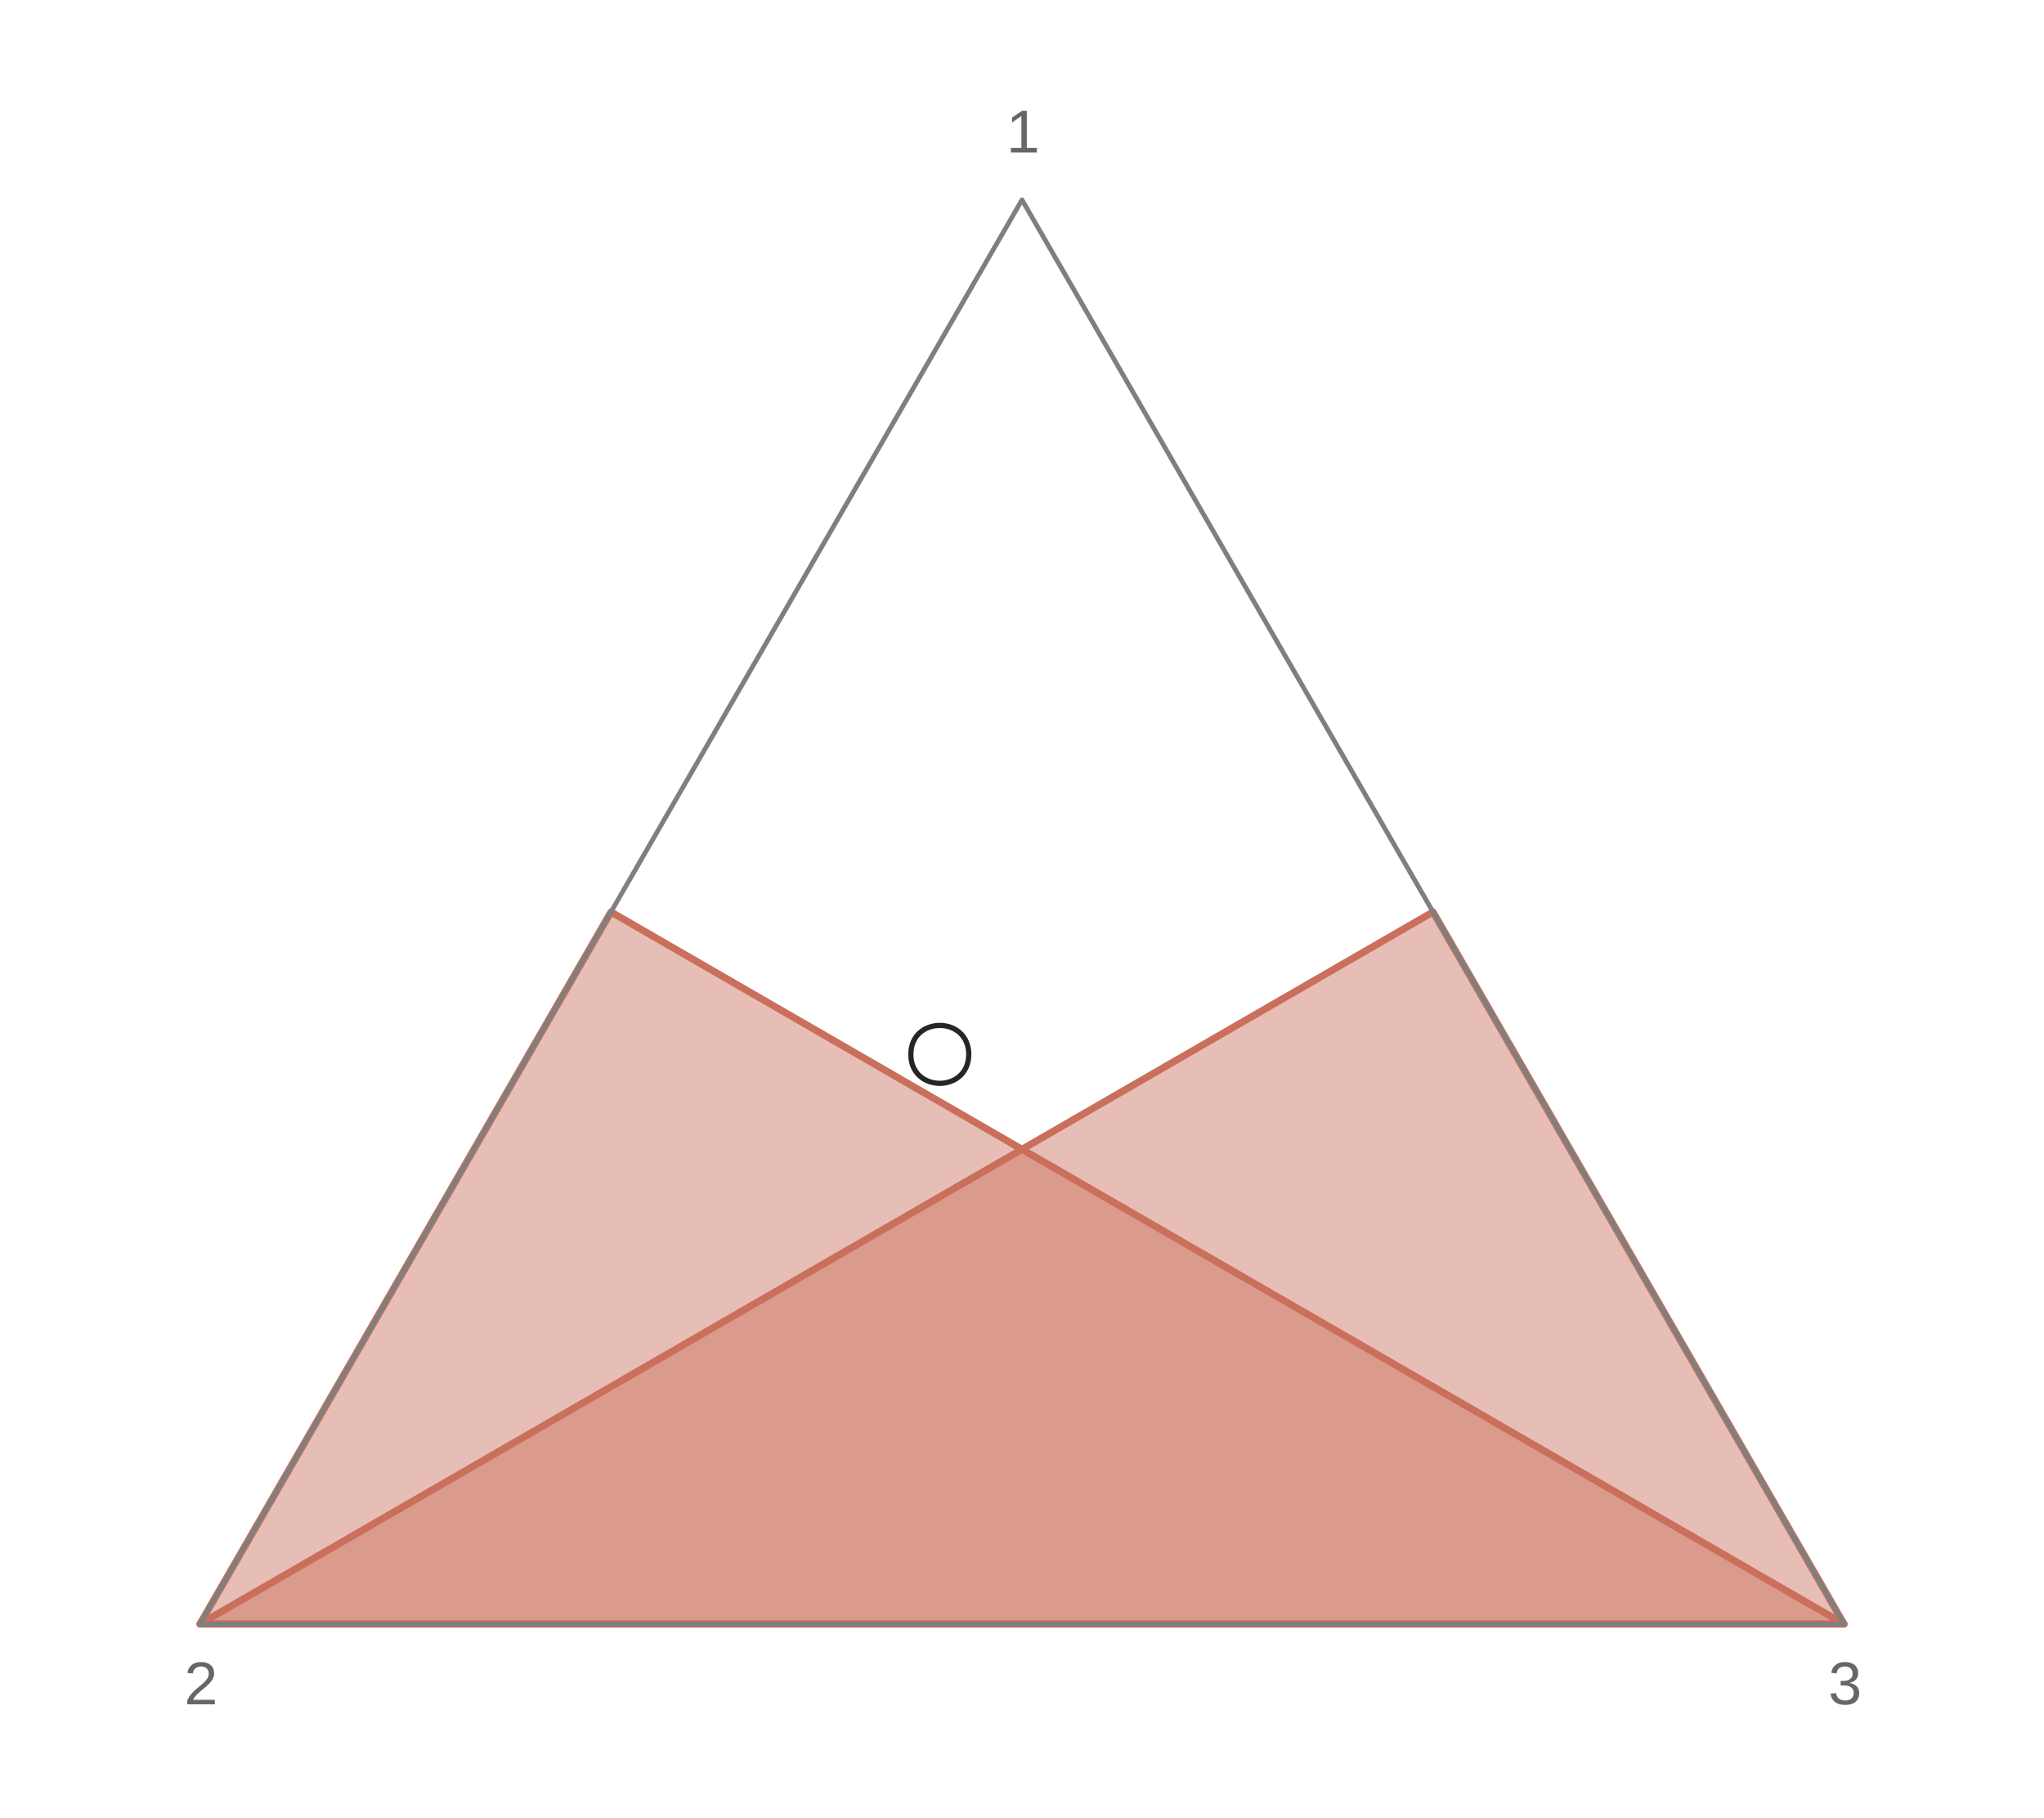
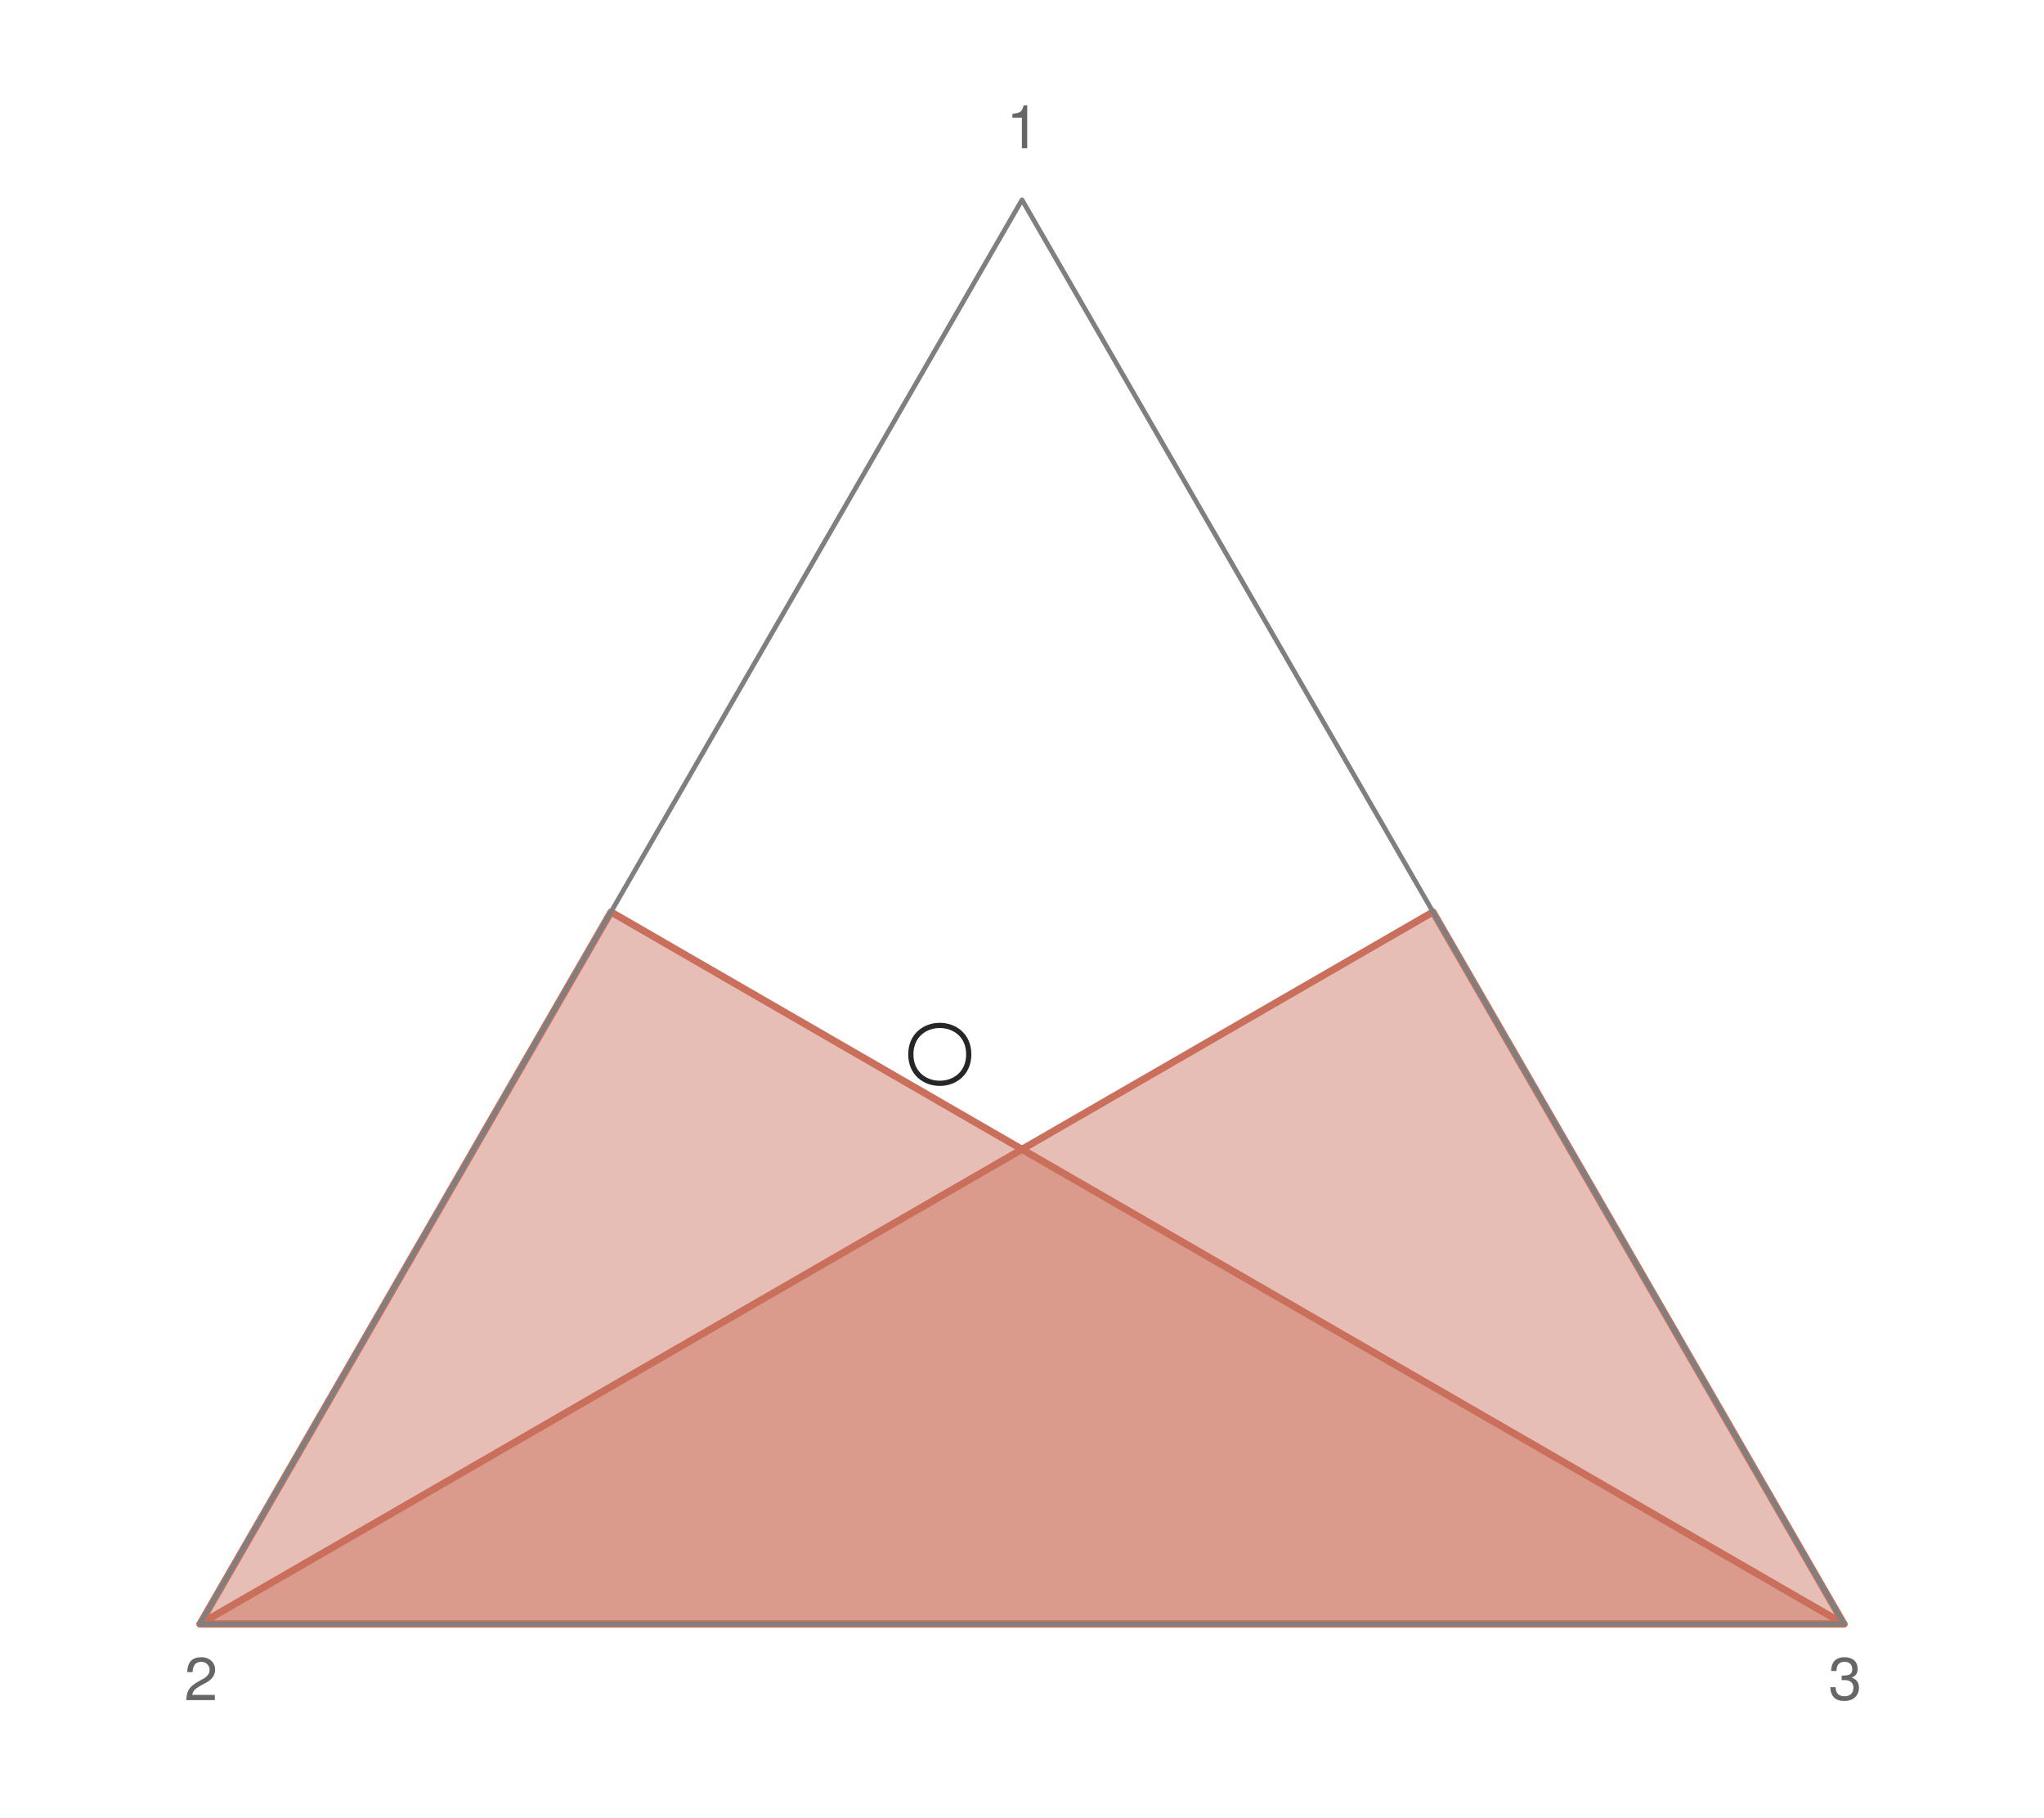
- <svg xmlns="http://www.w3.org/2000/svg" xmlns:xlink="http://www.w3.org/1999/xlink" width="324pt" height="288pt" viewBox="0 0 324 288">
+ <svg xmlns="http://www.w3.org/2000/svg" xmlns:xlink="http://www.w3.org/1999/xlink" width="324pt" height="288pt" viewBox="0 0 324 288" version="1.1">
  <defs>
    <g>
-       <g id="glyph-0-0">
-         <path d="M 0.734 0 L 0.734 -0.719 L 2.406 -0.719 L 2.406 -5.797 L 0.922 -4.734 L 0.922 -5.531 L 2.484 -6.594 L 3.266 -6.594 L 3.266 -0.719 L 4.859 -0.719 L 4.859 0 Z M 0.734 0 " />
-       </g>
-       <g id="glyph-0-1">
-         <path d="M 0.484 0 L 0.484 -0.594 C 0.641 -0.957 0.832 -1.281 1.062 -1.562 C 1.289 -1.844 1.531 -2.094 1.781 -2.312 C 2.039 -2.539 2.289 -2.75 2.531 -2.938 C 2.781 -3.133 3.004 -3.332 3.203 -3.531 C 3.41 -3.727 3.578 -3.93 3.703 -4.141 C 3.828 -4.348 3.891 -4.586 3.891 -4.859 C 3.891 -5.223 3.781 -5.504 3.562 -5.703 C 3.352 -5.898 3.055 -6 2.672 -6 C 2.316 -6 2.02 -5.898 1.781 -5.703 C 1.551 -5.516 1.414 -5.242 1.375 -4.891 L 0.516 -4.969 C 0.578 -5.5 0.801 -5.922 1.188 -6.234 C 1.57 -6.547 2.066 -6.703 2.672 -6.703 C 3.336 -6.703 3.848 -6.539 4.203 -6.219 C 4.566 -5.906 4.75 -5.461 4.75 -4.891 C 4.75 -4.629 4.691 -4.375 4.578 -4.125 C 4.461 -3.875 4.285 -3.617 4.047 -3.359 C 3.816 -3.109 3.375 -2.719 2.719 -2.188 C 2.363 -1.895 2.078 -1.629 1.859 -1.391 C 1.648 -1.16 1.5 -0.938 1.406 -0.719 L 4.859 -0.719 L 4.859 0 Z M 0.484 0 " />
-       </g>
-       <g id="glyph-0-2">
-         <path d="M 4.906 -1.828 C 4.906 -1.211 4.711 -0.738 4.328 -0.406 C 3.941 -0.07 3.391 0.094 2.672 0.094 C 2.004 0.094 1.473 -0.055 1.078 -0.359 C 0.68 -0.66 0.441 -1.109 0.359 -1.703 L 1.234 -1.781 C 1.348 -1 1.828 -0.609 2.672 -0.609 C 3.098 -0.609 3.43 -0.711 3.672 -0.922 C 3.91 -1.129 4.031 -1.438 4.031 -1.844 C 4.031 -2.207 3.891 -2.488 3.609 -2.688 C 3.336 -2.895 2.941 -3 2.422 -3 L 1.953 -3 L 1.953 -3.719 L 2.406 -3.719 C 2.863 -3.719 3.219 -3.816 3.469 -4.016 C 3.727 -4.223 3.859 -4.504 3.859 -4.859 C 3.859 -5.211 3.754 -5.488 3.547 -5.688 C 3.336 -5.895 3.031 -6 2.625 -6 C 2.258 -6 1.957 -5.906 1.719 -5.719 C 1.488 -5.531 1.359 -5.258 1.328 -4.906 L 0.484 -4.984 C 0.547 -5.523 0.77 -5.945 1.156 -6.25 C 1.539 -6.551 2.035 -6.703 2.641 -6.703 C 3.297 -6.703 3.805 -6.547 4.172 -6.234 C 4.547 -5.93 4.734 -5.504 4.734 -4.953 C 4.734 -4.523 4.613 -4.18 4.375 -3.922 C 4.145 -3.66 3.801 -3.484 3.344 -3.391 L 3.344 -3.375 C 3.844 -3.312 4.227 -3.141 4.5 -2.859 C 4.77 -2.586 4.906 -2.242 4.906 -1.828 Z M 4.906 -1.828 " />
-       </g>
+       <symbol overflow="visible" id="glyph0-0">
+         <path style="stroke:none;" d="" />
+       </symbol>
+       <symbol overflow="visible" id="glyph0-1">
+         <path style="stroke:none;" d="M 3.328 0 L 3.328 -6.797 L 2.766 -6.797 C 2.469 -5.75 2.281 -5.609 0.984 -5.453 L 0.984 -4.844 L 2.484 -4.844 L 2.484 0 Z M 3.328 0 " />
+       </symbol>
+       <symbol overflow="visible" id="glyph0-2">
+         <path style="stroke:none;" d="M 4.906 -4.812 C 4.906 -5.953 4.016 -6.797 2.719 -6.797 C 1.328 -6.797 0.531 -6.094 0.484 -4.438 L 1.328 -4.438 C 1.391 -5.578 1.859 -6.062 2.703 -6.062 C 3.469 -6.062 4.031 -5.516 4.031 -4.781 C 4.031 -4.25 3.719 -3.797 3.125 -3.438 L 2.234 -2.938 C 0.812 -2.141 0.406 -1.5 0.328 0 L 4.859 0 L 4.859 -0.828 L 1.281 -0.828 C 1.359 -1.391 1.672 -1.75 2.5 -2.234 L 3.469 -2.75 C 4.406 -3.266 4.906 -3.969 4.906 -4.812 Z M 4.906 -4.812 " />
+       </symbol>
+       <symbol overflow="visible" id="glyph0-3">
+         <path style="stroke:none;" d="M 4.859 -1.969 C 4.859 -2.797 4.516 -3.281 3.703 -3.562 C 4.344 -3.812 4.656 -4.25 4.656 -4.938 C 4.656 -6.109 3.875 -6.797 2.578 -6.797 C 1.203 -6.797 0.484 -6.047 0.453 -4.609 L 1.297 -4.609 C 1.312 -5.609 1.734 -6.062 2.594 -6.062 C 3.344 -6.062 3.797 -5.625 3.797 -4.906 C 3.797 -4.172 3.469 -3.875 2.125 -3.875 L 2.125 -3.172 L 2.578 -3.172 C 3.516 -3.172 3.984 -2.719 3.984 -1.969 C 3.984 -1.109 3.469 -0.609 2.578 -0.609 C 1.656 -0.609 1.203 -1.062 1.156 -2.047 L 0.312 -2.047 C 0.406 -0.531 1.156 0.141 2.547 0.141 C 3.953 0.141 4.859 -0.688 4.859 -1.969 Z M 4.859 -1.969 " />
+       </symbol>
    </g>
  </defs>
-   <rect x="-32.4" y="-28.8" width="388.8" height="345.6" fill="rgb(100%, 100%, 100%)" fill-opacity="1" />
-   <path fill-rule="nonzero" fill="rgb(78.824%, 43.529%, 35.686%)" fill-opacity="0.451" stroke-width="1.125" stroke-linecap="round" stroke-linejoin="round" stroke="rgb(78.824%, 43.529%, 35.686%)" stroke-opacity="1" stroke-miterlimit="10" d="M 96.848 144.52 L 31.695 257.363 L 292.305 257.363 Z M 96.848 144.52 " />
-   <path fill-rule="nonzero" fill="rgb(78.824%, 43.529%, 35.686%)" fill-opacity="0.451" stroke-width="1.125" stroke-linecap="round" stroke-linejoin="round" stroke="rgb(78.824%, 43.529%, 35.686%)" stroke-opacity="1" stroke-miterlimit="10" d="M 227.152 144.52 L 31.695 257.363 L 292.305 257.363 Z M 227.152 144.52 " />
-   <path fill="none" stroke-width="0.75" stroke-linecap="round" stroke-linejoin="round" stroke="rgb(49.804%, 49.804%, 49.804%)" stroke-opacity="1" stroke-miterlimit="10" d="M 162 31.672 L 31.695 257.363 L 292.305 257.363 Z M 162 31.672 " />
-   <g fill="rgb(40%, 40%, 40%)" fill-opacity="1">
-     <use xlink:href="#glyph-0-0" x="159.5" y="24.162" />
+   <g id="surface26">
+     <rect x="0" y="0" width="324" height="288" style="fill:rgb(100%,100%,100%);fill-opacity:1;stroke:none;" />
+     <path style="fill-rule:nonzero;fill:rgb(78.824%,43.529%,35.686%);fill-opacity:0.451;stroke-width:1.125;stroke-linecap:round;stroke-linejoin:round;stroke:rgb(78.824%,43.529%,35.686%);stroke-opacity:1;stroke-miterlimit:10;" d="M 96.848 144.52 L 31.695 257.363 L 292.305 257.363 Z M 96.848 144.52 " />
+     <path style="fill-rule:nonzero;fill:rgb(78.824%,43.529%,35.686%);fill-opacity:0.451;stroke-width:1.125;stroke-linecap:round;stroke-linejoin:round;stroke:rgb(78.824%,43.529%,35.686%);stroke-opacity:1;stroke-miterlimit:10;" d="M 227.152 144.52 L 31.695 257.363 L 292.305 257.363 Z M 227.152 144.52 " />
+     <path style="fill:none;stroke-width:0.75;stroke-linecap:round;stroke-linejoin:round;stroke:rgb(49.804%,49.804%,49.804%);stroke-opacity:1;stroke-miterlimit:10;" d="M 162 31.672 L 31.695 257.363 L 292.305 257.363 Z M 162 31.672 " />
+     <g style="fill:rgb(40%,40%,40%);fill-opacity:1;">
+       <use xlink:href="#glyph0-1" x="159.5" y="23.492" />
+     </g>
+     <g style="fill:rgb(40%,40%,40%);fill-opacity:1;">
+       <use xlink:href="#glyph0-2" x="29.195" y="269.418" />
+     </g>
+     <g style="fill:rgb(40%,40%,40%);fill-opacity:1;">
+       <use xlink:href="#glyph0-3" x="289.805" y="269.418" />
+     </g>
+     <path style="fill-rule:nonzero;fill:rgb(100%,100%,100%);fill-opacity:0.549;stroke-width:0.825;stroke-linecap:round;stroke-linejoin:round;stroke:rgb(14.902%,14.902%,14.902%);stroke-opacity:1;stroke-miterlimit:10;" d="M 153.559 167.086 C 153.559 173.207 144.379 173.207 144.379 167.086 C 144.379 160.969 153.559 160.969 153.559 167.086 " />
  </g>
-   <g fill="rgb(40%, 40%, 40%)" fill-opacity="1">
-     <use xlink:href="#glyph-0-1" x="29.195" y="270.088" />
-   </g>
-   <g fill="rgb(40%, 40%, 40%)" fill-opacity="1">
-     <use xlink:href="#glyph-0-2" x="289.805" y="270.088" />
-   </g>
-   <path fill-rule="nonzero" fill="rgb(100%, 100%, 100%)" fill-opacity="0.549" stroke-width="0.825" stroke-linecap="round" stroke-linejoin="round" stroke="rgb(14.902%, 14.902%, 14.902%)" stroke-opacity="1" stroke-miterlimit="10" d="M 153.559 167.086 C 153.559 173.207 144.379 173.207 144.379 167.086 C 144.379 160.969 153.559 160.969 153.559 167.086 " />
</svg>
